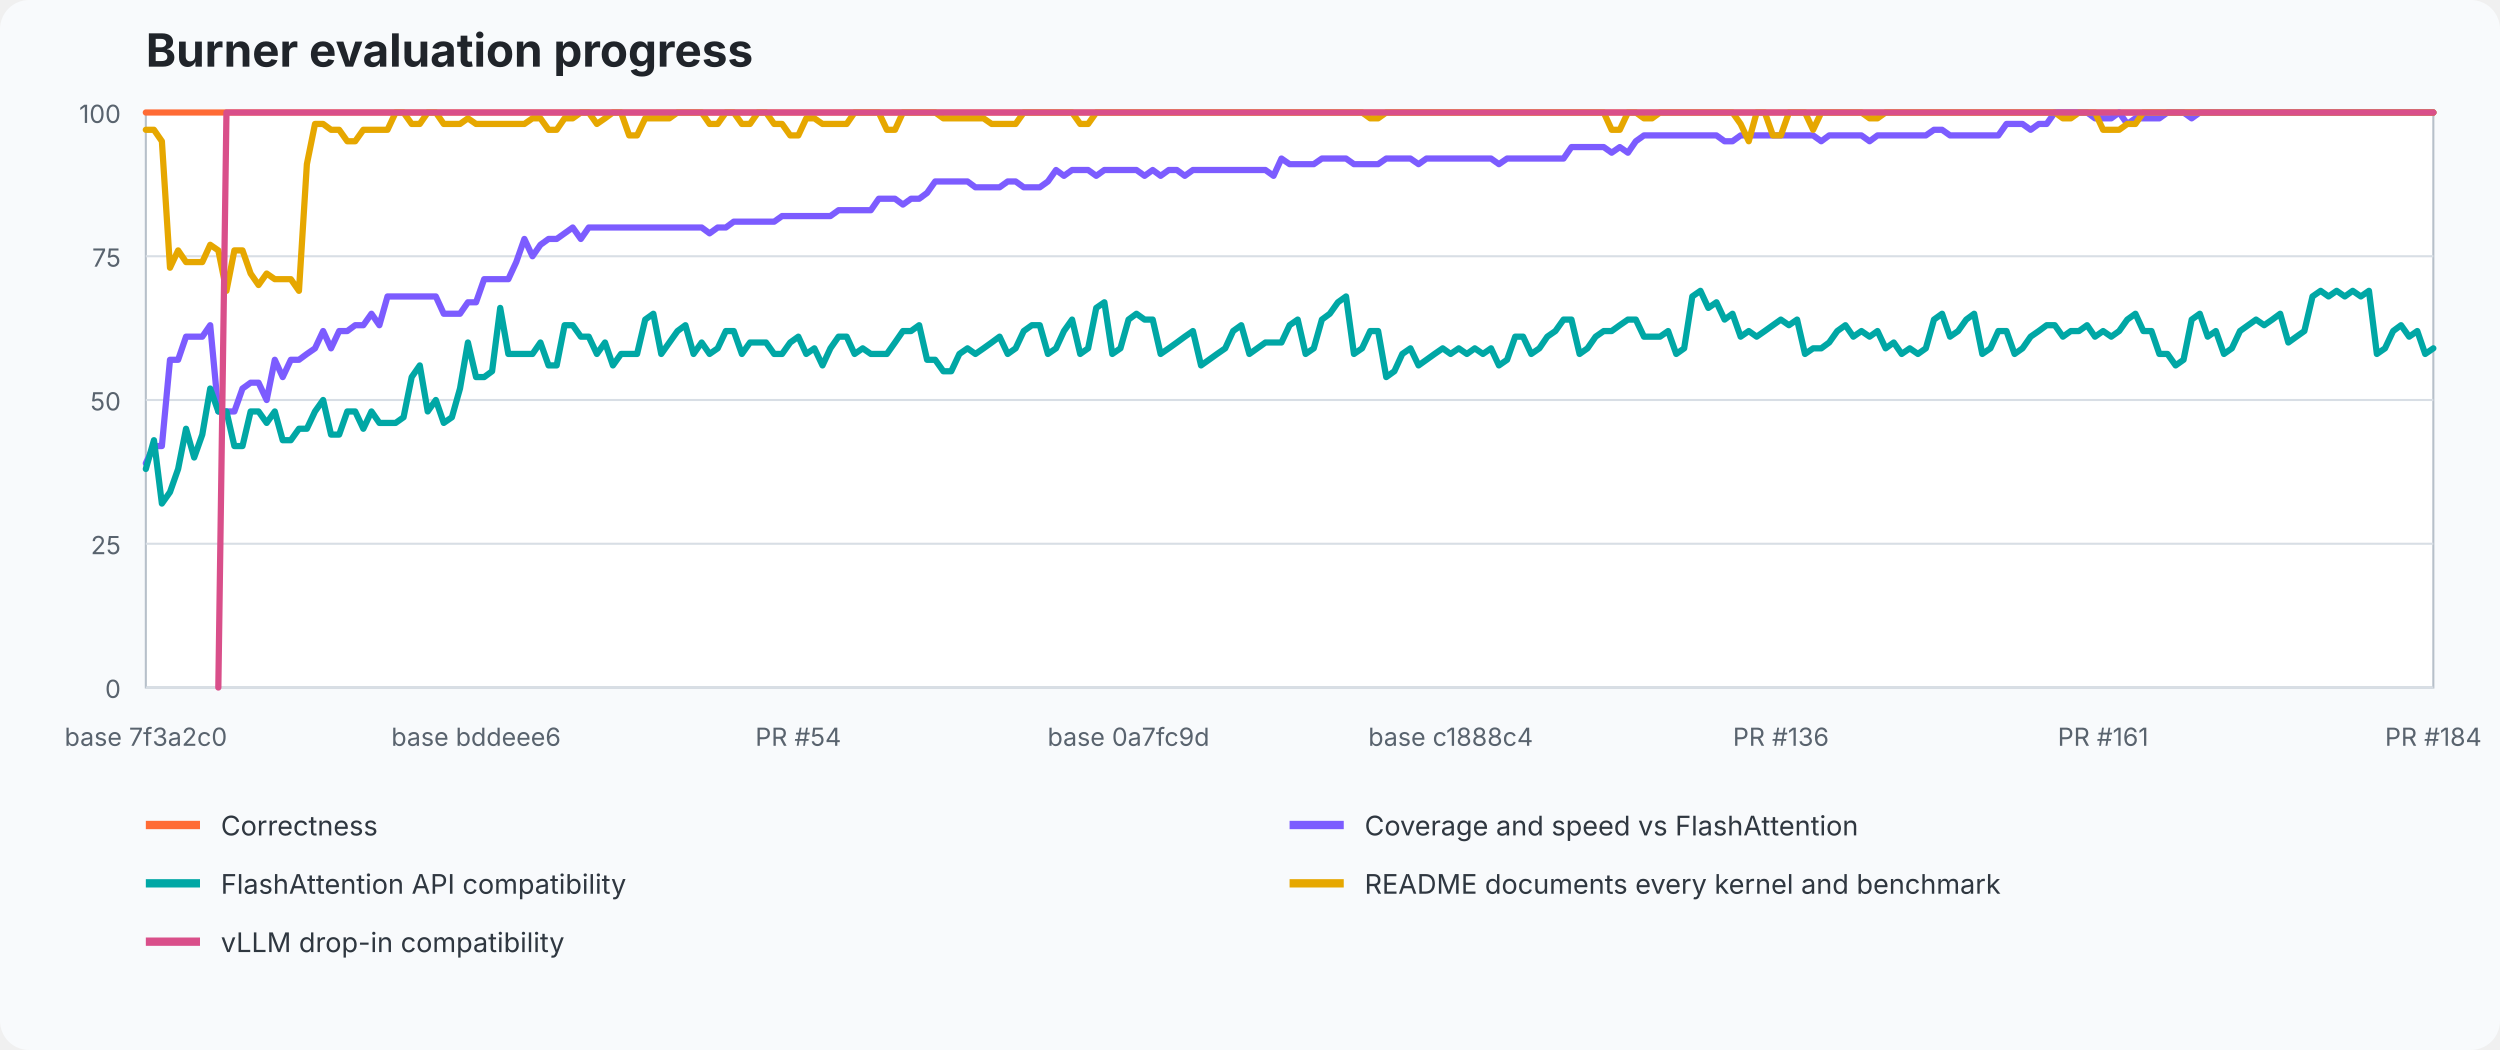
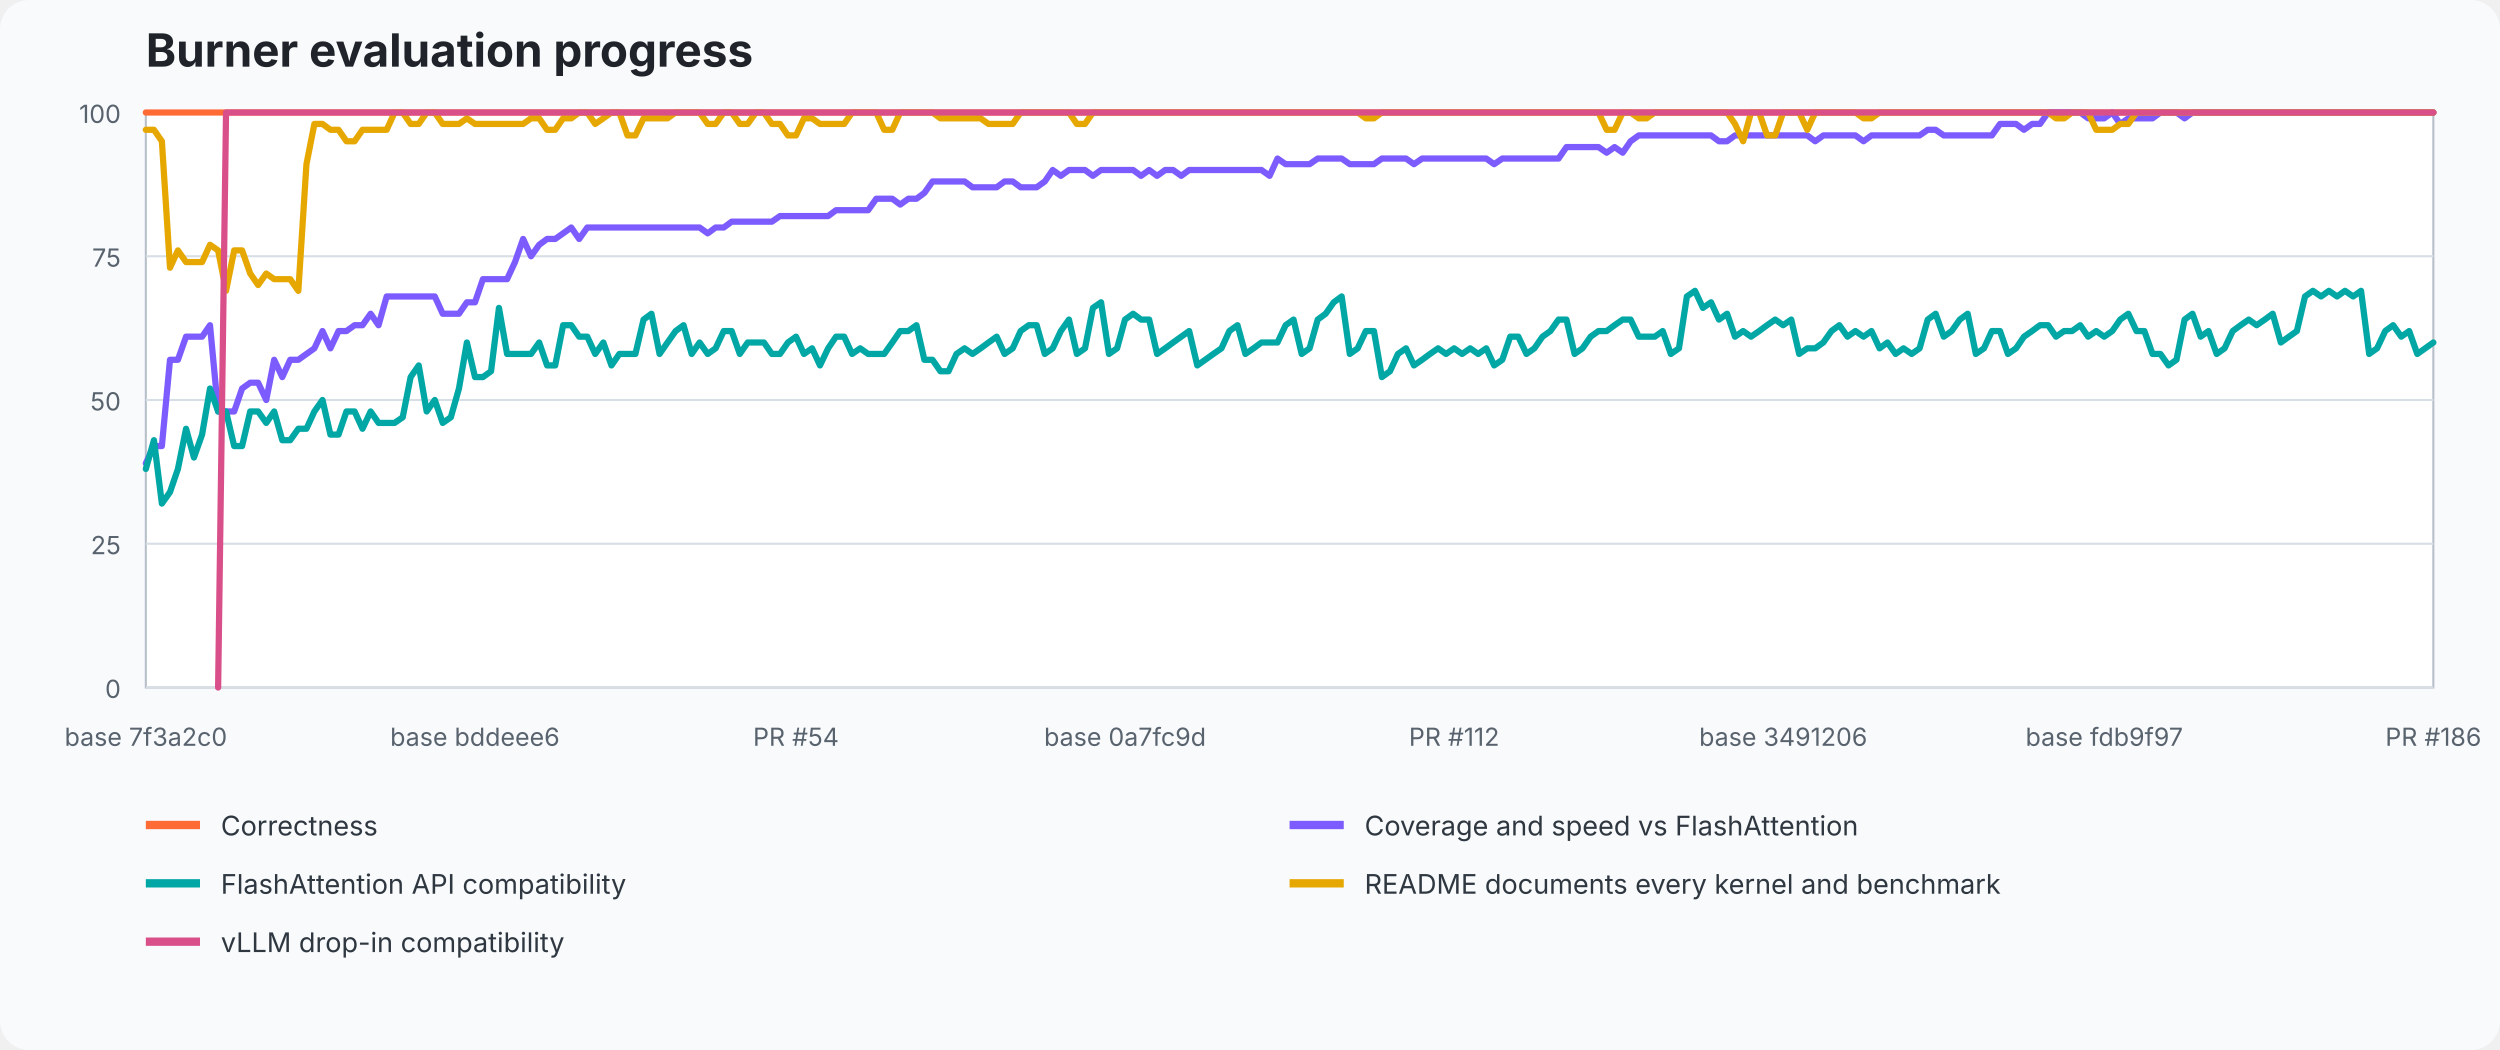
<svg xmlns="http://www.w3.org/2000/svg" width="1200" height="504" viewBox="0 0 1200 504" role="img" aria-labelledby="title desc">
  <style>text{font-family:ui-sans-serif,system-ui,-apple-system,BlinkMacSystemFont,"Segoe UI",sans-serif}.title{font-size:22px;font-weight:700;fill:#20242a}.axis{font-size:12px;fill:#59636e}.legend{font-size:13px;fill:#2f3740}.grid{stroke:#d8dee5;stroke-width:1}.plot{fill:#fff;stroke:#b7c0ca}</style>
  <rect width="100%" height="100%" fill="#f8fafc" rx="14" />
  <text x="70" y="32" class="title">Burner evaluation progress</text>
  <rect x="70" y="54" width="1098" height="276" class="plot" />
  <line x1="70" y1="330" x2="1168" y2="330" class="grid" />
  <text x="58" y="335" text-anchor="end" class="axis">0</text>
  <line x1="70" y1="261" x2="1168" y2="261" class="grid" />
  <text x="58" y="266" text-anchor="end" class="axis">25</text>
  <line x1="70" y1="192" x2="1168" y2="192" class="grid" />
  <text x="58" y="197" text-anchor="end" class="axis">50</text>
  <line x1="70" y1="123" x2="1168" y2="123" class="grid" />
  <text x="58" y="128" text-anchor="end" class="axis">75</text>
  <line x1="70" y1="54" x2="1168" y2="54" class="grid" />
  <text x="58" y="59" text-anchor="end" class="axis">100</text>
-   <polyline points="70.0,54.0 73.9,54.0 77.7,54.0 81.6,54.0 85.5,54.0 89.3,54.0 93.2,54.0 97.1,54.0 100.9,54.0 104.8,54.0 108.7,54.0 112.5,54.0 116.4,54.0 120.3,54.0 124.1,54.0 128.0,54.0 131.9,54.0 135.7,54.0 139.6,54.0 143.5,54.0 147.3,54.0 151.2,54.0 155.1,54.0 158.9,54.0 162.8,54.0 166.7,54.0 170.5,54.0 174.4,54.0 178.3,54.0 182.1,54.0 186.0,54.0 189.9,54.0 193.7,54.0 197.6,54.0 201.5,54.0 205.3,54.0 209.2,54.0 213.0,54.0 216.9,54.0 220.8,54.0 224.6,54.0 228.5,54.0 232.4,54.0 236.2,54.0 240.1,54.0 244.0,54.0 247.8,54.0 251.7,54.0 255.6,54.0 259.4,54.0 263.3,54.0 267.2,54.0 271.0,54.0 274.9,54.0 278.8,54.0 282.6,54.0 286.5,54.0 290.4,54.0 294.2,54.0 298.1,54.0 302.0,54.0 305.8,54.0 309.7,54.0 313.6,54.0 317.4,54.0 321.3,54.0 325.2,54.0 329.0,54.0 332.9,54.0 336.8,54.0 340.6,54.0 344.5,54.0 348.4,54.0 352.2,54.0 356.1,54.0 360.0,54.0 363.8,54.0 367.7,54.0 371.6,54.0 375.4,54.0 379.3,54.0 383.2,54.0 387.0,54.0 390.9,54.0 394.8,54.0 398.6,54.0 402.5,54.0 406.4,54.0 410.2,54.0 414.1,54.0 418.0,54.0 421.8,54.0 425.7,54.0 429.6,54.0 433.4,54.0 437.3,54.0 441.2,54.0 445.0,54.0 448.9,54.0 452.8,54.0 456.6,54.0 460.5,54.0 464.4,54.0 468.2,54.0 472.1,54.0 476.0,54.0 479.8,54.0 483.7,54.0 487.5,54.0 491.4,54.0 495.3,54.0 499.1,54.0 503.0,54.0 506.9,54.0 510.7,54.0 514.6,54.0 518.5,54.0 522.3,54.0 526.2,54.0 530.1,54.0 533.9,54.0 537.8,54.0 541.7,54.0 545.5,54.0 549.4,54.0 553.3,54.0 557.1,54.0 561.0,54.0 564.9,54.0 568.7,54.0 572.6,54.0 576.5,54.0 580.3,54.0 584.2,54.0 588.1,54.0 591.9,54.0 595.8,54.0 599.7,54.0 603.5,54.0 607.4,54.0 611.3,54.0 615.1,54.0 619.0,54.0 622.9,54.0 626.7,54.0 630.6,54.0 634.5,54.0 638.3,54.0 642.2,54.0 646.1,54.0 649.9,54.0 653.8,54.0 657.7,54.0 661.5,54.0 665.4,54.0 669.3,54.0 673.1,54.0 677.0,54.0 680.9,54.0 684.7,54.0 688.6,54.0 692.5,54.0 696.3,54.0 700.2,54.0 704.1,54.0 707.9,54.0 711.8,54.0 715.7,54.0 719.5,54.0 723.4,54.0 727.3,54.0 731.1,54.0 735.0,54.0 738.9,54.0 742.7,54.0 746.6,54.0 750.5,54.0 754.3,54.0 758.2,54.0 762.0,54.0 765.9,54.0 769.8,54.0 773.6,54.0 777.5,54.0 781.4,54.0 785.2,54.0 789.1,54.0 793.0,54.0 796.8,54.0 800.7,54.0 804.6,54.0 808.4,54.0 812.3,54.0 816.2,54.0 820.0,54.0 823.9,54.0 827.8,54.0 831.6,54.0 835.5,54.0 839.4,54.0 843.2,54.0 847.1,54.0 851.0,54.0 854.8,54.0 858.7,54.0 862.6,54.0 866.4,54.0 870.3,54.0 874.2,54.0 878.0,54.0 881.9,54.0 885.8,54.0 889.6,54.0 893.5,54.0 897.4,54.0 901.2,54.0 905.1,54.0 909.0,54.0 912.8,54.0 916.7,54.0 920.6,54.0 924.4,54.0 928.3,54.0 932.2,54.0 936.0,54.0 939.9,54.0 943.8,54.0 947.6,54.0 951.5,54.0 955.4,54.0 959.2,54.0 963.1,54.0 967.0,54.0 970.8,54.0 974.7,54.0 978.6,54.0 982.4,54.0 986.3,54.0 990.2,54.0 994.0,54.0 997.9,54.0 1001.8,54.0 1005.6,54.0 1009.5,54.0 1013.4,54.0 1017.2,54.0 1021.1,54.0 1025.0,54.0 1028.8,54.0 1032.7,54.0 1036.5,54.0 1040.4,54.0 1044.3,54.0 1048.1,54.0 1052.0,54.0 1055.9,54.0 1059.7,54.0 1063.6,54.0 1067.5,54.0 1071.3,54.0 1075.2,54.0 1079.1,54.0 1082.9,54.0 1086.8,54.0 1090.7,54.0 1094.5,54.0 1098.4,54.0 1102.3,54.0 1106.1,54.0 1110.0,54.0 1113.9,54.0 1117.7,54.0 1121.6,54.0 1125.5,54.0 1129.3,54.0 1133.2,54.0 1137.1,54.0 1140.9,54.0 1144.8,54.0 1148.7,54.0 1152.5,54.0 1156.4,54.0 1160.3,54.0 1164.1,54.0 1168.0,54.0" fill="none" stroke="#ff6b35" stroke-width="3" stroke-linejoin="round" stroke-linecap="round" />
-   <polyline points="70.0,222.4 73.9,214.1 77.7,214.1 81.6,172.7 85.5,172.7 89.3,161.6 93.2,161.6 97.1,161.6 100.9,156.1 104.8,197.5 108.7,197.5 112.5,197.5 116.4,186.5 120.3,183.7 124.1,183.7 128.0,192.0 131.9,172.7 135.7,181.0 139.6,172.7 143.5,172.7 147.3,169.9 151.2,167.2 155.1,158.9 158.9,167.2 162.8,158.9 166.7,158.9 170.5,156.1 174.4,156.1 178.3,150.6 182.1,156.1 186.0,142.3 189.9,142.3 193.7,142.3 197.6,142.3 201.5,142.3 205.3,142.3 209.2,142.3 213.0,150.6 216.9,150.6 220.8,150.6 224.6,145.1 228.5,145.1 232.4,134.0 236.2,134.0 240.1,134.0 244.0,134.0 247.8,125.8 251.7,114.7 255.6,123.0 259.4,117.5 263.3,114.7 267.2,114.7 271.0,112.0 274.9,109.2 278.8,114.7 282.6,109.2 286.5,109.2 290.4,109.2 294.2,109.2 298.1,109.2 302.0,109.2 305.8,109.2 309.7,109.2 313.6,109.2 317.4,109.2 321.3,109.2 325.2,109.2 329.0,109.2 332.9,109.2 336.8,109.2 340.6,112.0 344.5,109.2 348.4,109.2 352.2,106.4 356.1,106.4 360.0,106.4 363.8,106.4 367.7,106.4 371.6,106.4 375.4,103.7 379.3,103.7 383.2,103.7 387.0,103.7 390.9,103.7 394.8,103.7 398.6,103.7 402.5,100.9 406.4,100.9 410.2,100.9 414.1,100.9 418.0,100.9 421.8,95.4 425.7,95.4 429.6,95.4 433.4,98.2 437.3,95.4 441.2,95.4 445.0,92.6 448.9,87.1 452.8,87.1 456.6,87.1 460.5,87.1 464.4,87.1 468.2,89.9 472.1,89.9 476.0,89.9 479.8,89.9 483.7,87.1 487.5,87.1 491.4,89.9 495.3,89.9 499.1,89.9 503.0,87.1 506.9,81.6 510.7,84.4 514.6,81.6 518.5,81.6 522.3,81.6 526.2,84.4 530.1,81.6 533.9,81.6 537.8,81.6 541.7,81.6 545.5,81.6 549.4,84.4 553.3,81.6 557.1,84.4 561.0,81.6 564.9,81.6 568.7,84.4 572.6,81.6 576.5,81.6 580.3,81.6 584.2,81.6 588.1,81.6 591.9,81.6 595.8,81.6 599.7,81.6 603.5,81.6 607.4,81.6 611.3,84.4 615.1,76.1 619.0,78.8 622.9,78.8 626.7,78.8 630.6,78.8 634.5,76.1 638.3,76.1 642.2,76.1 646.1,76.1 649.9,78.8 653.8,78.8 657.7,78.8 661.5,78.8 665.4,76.1 669.3,76.1 673.1,76.1 677.0,76.1 680.9,78.8 684.7,76.1 688.6,76.1 692.5,76.1 696.3,76.1 700.2,76.1 704.1,76.1 707.9,76.1 711.8,76.1 715.7,76.1 719.5,78.8 723.4,76.1 727.3,76.1 731.1,76.1 735.0,76.1 738.9,76.1 742.7,76.1 746.6,76.1 750.5,76.1 754.3,70.6 758.2,70.6 762.0,70.6 765.9,70.6 769.8,70.6 773.6,73.3 777.5,70.6 781.4,73.3 785.2,67.8 789.1,65.0 793.0,65.0 796.8,65.0 800.7,65.0 804.6,65.0 808.4,65.0 812.3,65.0 816.2,65.0 820.0,65.0 823.9,65.0 827.8,67.8 831.6,67.8 835.5,65.0 839.4,65.0 843.2,65.0 847.1,65.0 851.0,65.0 854.8,65.0 858.7,65.0 862.6,65.0 866.4,65.0 870.3,65.0 874.2,67.8 878.0,65.0 881.9,65.0 885.8,65.0 889.6,65.0 893.5,65.0 897.4,67.8 901.2,65.0 905.1,65.0 909.0,65.0 912.8,65.0 916.7,65.0 920.6,65.0 924.4,65.0 928.3,62.3 932.2,62.3 936.0,65.0 939.9,65.0 943.8,65.0 947.6,65.0 951.5,65.0 955.4,65.0 959.2,65.0 963.1,59.5 967.0,59.5 970.8,59.5 974.7,62.3 978.6,59.5 982.4,59.5 986.3,54.0 990.2,54.0 994.0,54.0 997.9,54.0 1001.8,54.0 1005.6,56.8 1009.5,56.8 1013.4,56.8 1017.2,54.0 1021.1,59.5 1025.0,56.8 1028.8,56.8 1032.7,56.8 1036.5,56.8 1040.4,54.0 1044.3,54.0 1048.1,54.0 1052.0,56.8 1055.9,54.0 1059.7,54.0 1063.6,54.0 1067.5,54.0 1071.3,54.0 1075.2,54.0 1079.1,54.0 1082.9,54.0 1086.8,54.0 1090.7,54.0 1094.5,54.0 1098.4,54.0 1102.3,54.0 1106.1,54.0 1110.0,54.0 1113.9,54.0 1117.7,54.0 1121.6,54.0 1125.5,54.0 1129.3,54.0 1133.2,54.0 1137.1,54.0 1140.9,54.0 1144.8,54.0 1148.7,54.0 1152.5,54.0 1156.4,54.0 1160.3,54.0 1164.1,54.0 1168.0,54.0" fill="none" stroke="#7c5cff" stroke-width="3" stroke-linejoin="round" stroke-linecap="round" />
-   <polyline points="70.0,225.1 73.9,211.3 77.7,241.7 81.6,236.2 85.5,225.1 89.3,205.8 93.2,219.6 97.1,208.6 100.9,186.5 104.8,197.5 108.7,197.5 112.5,214.1 116.4,214.1 120.3,197.5 124.1,197.5 128.0,203.0 131.9,197.5 135.7,211.3 139.6,211.3 143.5,205.8 147.3,205.8 151.2,197.5 155.1,192.0 158.9,208.6 162.8,208.6 166.7,197.5 170.5,197.5 174.4,205.8 178.3,197.5 182.1,203.0 186.0,203.0 189.9,203.0 193.7,200.3 197.6,181.0 201.5,175.4 205.3,197.5 209.2,192.0 213.0,203.0 216.9,200.3 220.8,186.5 224.6,164.4 228.5,181.0 232.4,181.0 236.2,178.2 240.1,147.8 244.0,169.9 247.8,169.9 251.7,169.9 255.6,169.9 259.4,164.4 263.3,175.4 267.2,175.4 271.0,156.1 274.9,156.1 278.8,161.6 282.6,161.6 286.5,169.9 290.4,164.4 294.2,175.4 298.1,169.9 302.0,169.9 305.8,169.9 309.7,153.4 313.6,150.6 317.4,169.9 321.3,164.4 325.2,158.9 329.0,156.1 332.9,169.9 336.8,164.4 340.6,169.9 344.5,167.2 348.4,158.9 352.2,158.9 356.1,169.9 360.0,164.4 363.8,164.4 367.7,164.4 371.6,169.9 375.4,169.9 379.3,164.4 383.2,161.6 387.0,169.9 390.9,167.2 394.8,175.4 398.6,167.2 402.5,161.6 406.4,161.6 410.2,169.9 414.1,167.2 418.0,169.9 421.8,169.9 425.7,169.9 429.6,164.4 433.4,158.9 437.3,158.9 441.2,156.1 445.0,172.7 448.9,172.7 452.8,178.2 456.6,178.2 460.5,169.9 464.4,167.2 468.2,169.9 472.1,167.2 476.0,164.4 479.8,161.6 483.7,169.9 487.5,167.2 491.4,158.9 495.3,156.1 499.1,156.1 503.0,169.9 506.9,167.2 510.7,158.9 514.6,153.4 518.5,169.9 522.3,167.2 526.2,147.8 530.1,145.1 533.9,169.9 537.8,167.2 541.7,153.4 545.5,150.6 549.4,153.4 553.3,153.4 557.1,169.9 561.0,167.2 564.9,164.4 568.7,161.6 572.6,158.9 576.5,175.4 580.3,172.7 584.2,169.9 588.1,167.2 591.9,158.9 595.8,156.1 599.7,169.9 603.5,167.2 607.4,164.4 611.3,164.4 615.1,164.4 619.0,156.1 622.9,153.4 626.7,169.9 630.6,167.2 634.5,153.4 638.3,150.6 642.2,145.1 646.1,142.3 649.9,169.9 653.8,167.2 657.7,158.9 661.5,158.9 665.4,181.0 669.3,178.2 673.1,169.9 677.0,167.2 680.9,175.4 684.7,172.7 688.6,169.9 692.5,167.2 696.3,169.9 700.2,167.2 704.1,169.9 707.9,167.2 711.8,169.9 715.7,167.2 719.5,175.4 723.4,172.7 727.3,161.6 731.1,161.6 735.0,169.9 738.9,167.2 742.7,161.6 746.6,158.9 750.5,153.4 754.3,153.4 758.2,169.9 762.0,167.2 765.9,161.6 769.8,158.9 773.6,158.9 777.5,156.1 781.4,153.4 785.2,153.4 789.1,161.6 793.0,161.6 796.8,161.6 800.7,158.9 804.6,169.9 808.4,167.2 812.3,142.3 816.2,139.6 820.0,147.8 823.9,145.1 827.8,153.4 831.6,150.6 835.5,161.6 839.4,158.9 843.2,161.6 847.1,158.9 851.0,156.1 854.8,153.4 858.7,156.1 862.6,153.4 866.4,169.9 870.3,167.2 874.2,167.2 878.0,164.4 881.9,158.9 885.8,156.1 889.6,161.6 893.5,158.9 897.4,161.6 901.2,158.9 905.1,167.2 909.0,164.4 912.8,169.9 916.7,167.2 920.6,169.9 924.4,167.2 928.3,153.4 932.2,150.6 936.0,161.6 939.9,158.9 943.8,153.4 947.6,150.6 951.5,169.9 955.4,167.2 959.2,158.9 963.1,158.9 967.0,169.9 970.8,167.2 974.7,161.6 978.6,158.9 982.4,156.1 986.3,156.1 990.2,161.6 994.0,158.9 997.9,158.9 1001.8,156.1 1005.6,161.6 1009.5,158.9 1013.4,161.6 1017.2,158.9 1021.1,153.4 1025.0,150.6 1028.8,158.9 1032.7,158.9 1036.5,169.9 1040.4,169.9 1044.3,175.4 1048.1,172.7 1052.0,153.4 1055.9,150.6 1059.7,161.6 1063.6,158.9 1067.5,169.9 1071.3,167.2 1075.2,158.9 1079.1,156.1 1082.9,153.4 1086.8,156.1 1090.7,153.4 1094.5,150.6 1098.4,164.4 1102.3,161.6 1106.1,158.9 1110.0,142.3 1113.9,139.6 1117.7,142.3 1121.6,139.6 1125.5,142.3 1129.3,139.6 1133.2,142.3 1137.1,139.6 1140.9,169.9 1144.8,167.2 1148.7,158.9 1152.5,156.1 1156.4,161.6 1160.3,158.9 1164.1,169.9 1168.0,167.2" fill="none" stroke="#00a7a5" stroke-width="3" stroke-linejoin="round" stroke-linecap="round" />
-   <polyline points="70.0,62.3 73.9,62.3 77.7,67.8 81.6,128.5 85.5,120.2 89.3,125.8 93.2,125.8 97.1,125.8 100.9,117.5 104.8,120.2 108.7,139.6 112.5,120.2 116.4,120.2 120.3,131.3 124.1,136.8 128.0,131.3 131.9,134.0 135.7,134.0 139.6,134.0 143.5,139.6 147.3,78.8 151.2,59.5 155.1,59.5 158.9,62.3 162.8,62.3 166.7,67.8 170.5,67.8 174.4,62.3 178.3,62.3 182.1,62.3 186.0,62.3 189.9,54.0 193.7,54.0 197.6,59.5 201.5,59.5 205.3,54.0 209.2,54.0 213.0,59.5 216.9,59.5 220.8,59.5 224.6,56.8 228.5,59.5 232.4,59.5 236.2,59.5 240.1,59.5 244.0,59.5 247.8,59.5 251.7,59.5 255.6,56.8 259.4,56.8 263.3,62.3 267.2,62.3 271.0,56.8 274.9,56.8 278.8,54.0 282.6,54.0 286.5,59.5 290.4,56.8 294.2,54.0 298.1,54.0 302.0,65.0 305.8,65.0 309.7,56.8 313.6,56.8 317.4,56.8 321.3,56.8 325.2,54.0 329.0,54.0 332.9,54.0 336.8,54.0 340.6,59.5 344.5,59.5 348.4,54.0 352.2,54.0 356.1,59.5 360.0,59.5 363.8,54.0 367.7,54.0 371.6,59.5 375.4,59.5 379.3,65.0 383.2,65.0 387.0,56.8 390.9,56.8 394.8,59.5 398.6,59.5 402.5,59.5 406.4,59.5 410.2,54.0 414.1,54.0 418.0,54.0 421.8,54.0 425.7,62.3 429.6,62.3 433.4,54.0 437.3,54.0 441.2,54.0 445.0,54.0 448.9,54.0 452.8,56.8 456.6,56.8 460.5,56.8 464.4,56.8 468.2,56.8 472.1,56.8 476.0,59.5 479.8,59.5 483.7,59.5 487.5,59.5 491.4,54.0 495.3,54.0 499.1,54.0 503.0,54.0 506.9,54.0 510.7,54.0 514.6,54.0 518.5,59.5 522.3,59.5 526.2,54.0 530.1,54.0 533.9,54.0 537.8,54.0 541.7,54.0 545.5,54.0 549.4,54.0 553.3,54.0 557.1,54.0 561.0,54.0 564.9,54.0 568.7,54.0 572.6,54.0 576.5,54.0 580.3,54.0 584.2,54.0 588.1,54.0 591.9,54.0 595.8,54.0 599.7,54.0 603.5,54.0 607.4,54.0 611.3,54.0 615.1,54.0 619.0,54.0 622.9,54.0 626.7,54.0 630.6,54.0 634.5,54.0 638.3,54.0 642.2,54.0 646.1,54.0 649.9,54.0 653.8,54.0 657.7,56.8 661.5,56.8 665.4,54.0 669.3,54.0 673.1,54.0 677.0,54.0 680.9,54.0 684.7,54.0 688.6,54.0 692.5,54.0 696.3,54.0 700.2,54.0 704.1,54.0 707.9,54.0 711.8,54.0 715.7,54.0 719.5,54.0 723.4,54.0 727.3,54.0 731.1,54.0 735.0,54.0 738.9,54.0 742.7,54.0 746.6,54.0 750.5,54.0 754.3,54.0 758.2,54.0 762.0,54.0 765.9,54.0 769.8,54.0 773.6,62.3 777.5,62.3 781.4,54.0 785.2,54.0 789.1,56.8 793.0,56.8 796.8,54.0 800.7,54.0 804.6,54.0 808.4,54.0 812.3,54.0 816.2,54.0 820.0,54.0 823.9,54.0 827.8,54.0 831.6,54.0 835.5,59.5 839.4,67.8 843.2,54.0 847.1,54.0 851.0,65.0 854.8,65.0 858.7,54.0 862.6,54.0 866.4,54.0 870.3,62.3 874.2,54.0 878.0,54.0 881.9,54.0 885.8,54.0 889.6,54.0 893.5,54.0 897.4,56.8 901.2,56.8 905.1,54.0 909.0,54.0 912.8,54.0 916.7,54.0 920.6,54.0 924.4,54.0 928.3,54.0 932.2,54.0 936.0,54.0 939.9,54.0 943.8,54.0 947.6,54.0 951.5,54.0 955.4,54.0 959.2,54.0 963.1,54.0 967.0,54.0 970.8,54.0 974.7,54.0 978.6,54.0 982.4,54.0 986.3,54.0 990.2,56.8 994.0,56.8 997.9,54.0 1001.8,54.0 1005.6,54.0 1009.5,62.3 1013.4,62.3 1017.2,62.3 1021.1,59.5 1025.0,59.5 1028.8,54.0 1032.7,54.0 1036.5,54.0 1040.4,54.0 1044.3,54.0 1048.1,54.0 1052.0,54.0 1055.9,54.0 1059.7,54.0 1063.6,54.0 1067.5,54.0 1071.3,54.0 1075.2,54.0 1079.1,54.0 1082.9,54.0 1086.8,54.0 1090.7,54.0 1094.5,54.0 1098.4,54.0 1102.3,54.0 1106.1,54.0 1110.0,54.0 1113.9,54.0 1117.7,54.0 1121.6,54.0 1125.5,54.0 1129.3,54.0 1133.2,54.0 1137.1,54.0 1140.9,54.0 1144.8,54.0 1148.7,54.0 1152.5,54.0 1156.4,54.0 1160.3,54.0 1164.1,54.0 1168.0,54.0" fill="none" stroke="#e6a700" stroke-width="3" stroke-linejoin="round" stroke-linecap="round" />
-   <polyline points="104.8,330.0 108.7,54.0 112.5,54.0 116.4,54.0 120.3,54.0 124.1,54.0 128.0,54.0 131.9,54.0 135.7,54.0 139.6,54.0 143.5,54.0 147.3,54.0 151.2,54.0 155.1,54.0 158.9,54.0 162.8,54.0 166.7,54.0 170.5,54.0 174.4,54.0 178.3,54.0 182.1,54.0 186.0,54.0 189.9,54.0 193.7,54.0 197.6,54.0 201.5,54.0 205.3,54.0 209.2,54.0 213.0,54.0 216.9,54.0 220.8,54.0 224.6,54.0 228.5,54.0 232.4,54.0 236.2,54.0 240.1,54.0 244.0,54.0 247.8,54.0 251.7,54.0 255.6,54.0 259.4,54.0 263.3,54.0 267.2,54.0 271.0,54.0 274.9,54.0 278.8,54.0 282.6,54.0 286.5,54.0 290.4,54.0 294.2,54.0 298.1,54.0 302.0,54.0 305.8,54.0 309.7,54.0 313.6,54.0 317.4,54.0 321.3,54.0 325.2,54.0 329.0,54.0 332.9,54.0 336.8,54.0 340.6,54.0 344.5,54.0 348.4,54.0 352.2,54.0 356.1,54.0 360.0,54.0 363.8,54.0 367.7,54.0 371.6,54.0 375.4,54.0 379.3,54.0 383.2,54.0 387.0,54.0 390.9,54.0 394.8,54.0 398.6,54.0 402.5,54.0 406.4,54.0 410.2,54.0 414.1,54.0 418.0,54.0 421.8,54.0 425.7,54.0 429.6,54.0 433.4,54.0 437.3,54.0 441.2,54.0 445.0,54.0 448.9,54.0 452.8,54.0 456.6,54.0 460.5,54.0 464.4,54.0 468.2,54.0 472.1,54.0 476.0,54.0 479.8,54.0 483.7,54.0 487.5,54.0 491.4,54.0 495.3,54.0 499.1,54.0 503.0,54.0 506.9,54.0 510.7,54.0 514.6,54.0 518.5,54.0 522.3,54.0 526.2,54.0 530.1,54.0 533.9,54.0 537.8,54.0 541.7,54.0 545.5,54.0 549.4,54.0 553.3,54.0 557.1,54.0 561.0,54.0 564.9,54.0 568.7,54.0 572.6,54.0 576.5,54.0 580.3,54.0 584.2,54.0 588.1,54.0 591.9,54.0 595.8,54.0 599.7,54.0 603.5,54.0 607.4,54.0 611.3,54.0 615.1,54.0 619.0,54.0 622.9,54.0 626.7,54.0 630.6,54.0 634.5,54.0 638.3,54.0 642.2,54.0 646.1,54.0 649.9,54.0 653.8,54.0 657.7,54.0 661.5,54.0 665.4,54.0 669.3,54.0 673.1,54.0 677.0,54.0 680.9,54.0 684.7,54.0 688.6,54.0 692.5,54.0 696.3,54.0 700.2,54.0 704.1,54.0 707.9,54.0 711.8,54.0 715.7,54.0 719.5,54.0 723.4,54.0 727.3,54.0 731.1,54.0 735.0,54.0 738.9,54.0 742.7,54.0 746.6,54.0 750.5,54.0 754.3,54.0 758.2,54.0 762.0,54.0 765.9,54.0 769.8,54.0 773.6,54.0 777.5,54.0 781.4,54.0 785.2,54.0 789.1,54.0 793.0,54.0 796.8,54.0 800.7,54.0 804.6,54.0 808.4,54.0 812.3,54.0 816.2,54.0 820.0,54.0 823.9,54.0 827.8,54.0 831.6,54.0 835.5,54.0 839.4,54.0 843.2,54.0 847.1,54.0 851.0,54.0 854.8,54.0 858.7,54.0 862.6,54.0 866.4,54.0 870.3,54.0 874.2,54.0 878.0,54.0 881.9,54.0 885.8,54.0 889.6,54.0 893.5,54.0 897.4,54.0 901.2,54.0 905.1,54.0 909.0,54.0 912.8,54.0 916.7,54.0 920.6,54.0 924.4,54.0 928.3,54.0 932.2,54.0 936.0,54.0 939.9,54.0 943.8,54.0 947.6,54.0 951.5,54.0 955.4,54.0 959.2,54.0 963.1,54.0 967.0,54.0 970.8,54.0 974.7,54.0 978.6,54.0 982.4,54.0 986.3,54.0 990.2,54.0 994.0,54.0 997.9,54.0 1001.8,54.0 1005.6,54.0 1009.5,54.0 1013.4,54.0 1017.2,54.0 1021.1,54.0 1025.0,54.0 1028.8,54.0 1032.7,54.0 1036.5,54.0 1040.4,54.0 1044.3,54.0 1048.1,54.0 1052.0,54.0 1055.9,54.0 1059.7,54.0 1063.6,54.0 1067.5,54.0 1071.3,54.0 1075.2,54.0 1079.1,54.0 1082.9,54.0 1086.8,54.0 1090.7,54.0 1094.5,54.0 1098.4,54.0 1102.3,54.0 1106.1,54.0 1110.0,54.0 1113.9,54.0 1117.7,54.0 1121.6,54.0 1125.5,54.0 1129.3,54.0 1133.2,54.0 1137.1,54.0 1140.9,54.0 1144.8,54.0 1148.7,54.0 1152.5,54.0 1156.4,54.0 1160.3,54.0 1164.1,54.0 1168.0,54.0" fill="none" stroke="#d94f8a" stroke-width="3" stroke-linejoin="round" stroke-linecap="round" />
+   <polyline points="70.0,54.0 73.9,54.0 77.7,54.0 81.6,54.0 85.4,54.0 89.3,54.0 93.1,54.0 97.0,54.0 100.8,54.0 104.7,54.0 108.5,54.0 112.4,54.0 116.2,54.0 120.1,54.0 123.9,54.0 127.8,54.0 131.6,54.0 135.5,54.0 139.3,54.0 143.2,54.0 147.1,54.0 150.9,54.0 154.8,54.0 158.6,54.0 162.5,54.0 166.3,54.0 170.2,54.0 174.0,54.0 177.9,54.0 181.7,54.0 185.6,54.0 189.4,54.0 193.3,54.0 197.1,54.0 201.0,54.0 204.8,54.0 208.7,54.0 212.5,54.0 216.4,54.0 220.3,54.0 224.1,54.0 228.0,54.0 231.8,54.0 235.7,54.0 239.5,54.0 243.4,54.0 247.2,54.0 251.1,54.0 254.9,54.0 258.8,54.0 262.6,54.0 266.5,54.0 270.3,54.0 274.2,54.0 278.0,54.0 281.9,54.0 285.7,54.0 289.6,54.0 293.5,54.0 297.3,54.0 301.2,54.0 305.0,54.0 308.9,54.0 312.7,54.0 316.6,54.0 320.4,54.0 324.3,54.0 328.1,54.0 332.0,54.0 335.8,54.0 339.7,54.0 343.5,54.0 347.4,54.0 351.2,54.0 355.1,54.0 358.9,54.0 362.8,54.0 366.7,54.0 370.5,54.0 374.4,54.0 378.2,54.0 382.1,54.0 385.9,54.0 389.8,54.0 393.6,54.0 397.5,54.0 401.3,54.0 405.2,54.0 409.0,54.0 412.9,54.0 416.7,54.0 420.6,54.0 424.4,54.0 428.3,54.0 432.1,54.0 436.0,54.0 439.9,54.0 443.7,54.0 447.6,54.0 451.4,54.0 455.3,54.0 459.1,54.0 463.0,54.0 466.8,54.0 470.7,54.0 474.5,54.0 478.4,54.0 482.2,54.0 486.1,54.0 489.9,54.0 493.8,54.0 497.6,54.0 501.5,54.0 505.3,54.0 509.2,54.0 513.1,54.0 516.9,54.0 520.8,54.0 524.6,54.0 528.5,54.0 532.3,54.0 536.2,54.0 540.0,54.0 543.9,54.0 547.7,54.0 551.6,54.0 555.4,54.0 559.3,54.0 563.1,54.0 567.0,54.0 570.8,54.0 574.7,54.0 578.5,54.0 582.4,54.0 586.3,54.0 590.1,54.0 594.0,54.0 597.8,54.0 601.7,54.0 605.5,54.0 609.4,54.0 613.2,54.0 617.1,54.0 620.9,54.0 624.8,54.0 628.6,54.0 632.5,54.0 636.3,54.0 640.2,54.0 644.0,54.0 647.9,54.0 651.7,54.0 655.6,54.0 659.5,54.0 663.3,54.0 667.2,54.0 671.0,54.0 674.9,54.0 678.7,54.0 682.6,54.0 686.4,54.0 690.3,54.0 694.1,54.0 698.0,54.0 701.8,54.0 705.7,54.0 709.5,54.0 713.4,54.0 717.2,54.0 721.1,54.0 724.9,54.0 728.8,54.0 732.7,54.0 736.5,54.0 740.4,54.0 744.2,54.0 748.1,54.0 751.9,54.0 755.8,54.0 759.6,54.0 763.5,54.0 767.3,54.0 771.2,54.0 775.0,54.0 778.9,54.0 782.7,54.0 786.6,54.0 790.4,54.0 794.3,54.0 798.1,54.0 802.0,54.0 805.9,54.0 809.7,54.0 813.6,54.0 817.4,54.0 821.3,54.0 825.1,54.0 829.0,54.0 832.8,54.0 836.7,54.0 840.5,54.0 844.4,54.0 848.2,54.0 852.1,54.0 855.9,54.0 859.8,54.0 863.6,54.0 867.5,54.0 871.3,54.0 875.2,54.0 879.1,54.0 882.9,54.0 886.8,54.0 890.6,54.0 894.5,54.0 898.3,54.0 902.2,54.0 906.0,54.0 909.9,54.0 913.7,54.0 917.6,54.0 921.4,54.0 925.3,54.0 929.1,54.0 933.0,54.0 936.8,54.0 940.7,54.0 944.5,54.0 948.4,54.0 952.3,54.0 956.1,54.0 960.0,54.0 963.8,54.0 967.7,54.0 971.5,54.0 975.4,54.0 979.2,54.0 983.1,54.0 986.9,54.0 990.8,54.0 994.6,54.0 998.5,54.0 1002.3,54.0 1006.2,54.0 1010.0,54.0 1013.9,54.0 1017.7,54.0 1021.6,54.0 1025.5,54.0 1029.3,54.0 1033.2,54.0 1037.0,54.0 1040.9,54.0 1044.7,54.0 1048.6,54.0 1052.4,54.0 1056.3,54.0 1060.1,54.0 1064.0,54.0 1067.8,54.0 1071.7,54.0 1075.5,54.0 1079.4,54.0 1083.2,54.0 1087.1,54.0 1090.9,54.0 1094.8,54.0 1098.7,54.0 1102.5,54.0 1106.4,54.0 1110.2,54.0 1114.1,54.0 1117.9,54.0 1121.8,54.0 1125.6,54.0 1129.5,54.0 1133.3,54.0 1137.2,54.0 1141.0,54.0 1144.9,54.0 1148.7,54.0 1152.6,54.0 1156.4,54.0 1160.3,54.0 1164.1,54.0 1168.0,54.0" fill="none" stroke="#ff6b35" stroke-width="3" stroke-linejoin="round" stroke-linecap="round" />
+   <polyline points="70.0,222.4 73.9,214.1 77.7,214.1 81.6,172.7 85.4,172.7 89.3,161.6 93.1,161.6 97.0,161.6 100.8,156.1 104.7,197.5 108.5,197.5 112.4,197.5 116.2,186.5 120.1,183.7 123.9,183.7 127.8,192.0 131.6,172.7 135.5,181.0 139.3,172.7 143.2,172.7 147.1,169.9 150.9,167.2 154.8,158.9 158.6,167.2 162.5,158.9 166.3,158.9 170.2,156.1 174.0,156.1 177.9,150.6 181.7,156.1 185.6,142.3 189.4,142.3 193.3,142.3 197.1,142.3 201.0,142.3 204.8,142.3 208.7,142.3 212.5,150.6 216.4,150.6 220.3,150.6 224.1,145.1 228.0,145.1 231.8,134.0 235.7,134.0 239.5,134.0 243.4,134.0 247.2,125.8 251.1,114.7 254.9,123.0 258.8,117.5 262.6,114.7 266.5,114.7 270.3,112.0 274.2,109.2 278.0,114.7 281.9,109.2 285.7,109.2 289.6,109.2 293.5,109.2 297.3,109.2 301.2,109.2 305.0,109.2 308.9,109.2 312.7,109.2 316.6,109.2 320.4,109.2 324.3,109.2 328.1,109.2 332.0,109.2 335.8,109.2 339.7,112.0 343.5,109.2 347.4,109.2 351.2,106.4 355.1,106.4 358.9,106.4 362.8,106.4 366.7,106.4 370.5,106.4 374.4,103.7 378.2,103.7 382.1,103.7 385.9,103.7 389.8,103.7 393.6,103.7 397.5,103.7 401.3,100.9 405.2,100.9 409.0,100.9 412.9,100.9 416.7,100.9 420.6,95.4 424.4,95.4 428.3,95.4 432.1,98.2 436.0,95.4 439.9,95.4 443.7,92.6 447.6,87.1 451.4,87.1 455.3,87.1 459.1,87.1 463.0,87.1 466.8,89.9 470.7,89.9 474.5,89.9 478.4,89.9 482.2,87.1 486.1,87.1 489.9,89.9 493.8,89.9 497.6,89.9 501.5,87.1 505.3,81.6 509.2,84.4 513.1,81.6 516.9,81.6 520.8,81.6 524.6,84.4 528.5,81.6 532.3,81.6 536.2,81.6 540.0,81.6 543.9,81.6 547.7,84.4 551.6,81.6 555.4,84.4 559.3,81.6 563.1,81.6 567.0,84.4 570.8,81.6 574.7,81.6 578.5,81.6 582.4,81.6 586.3,81.6 590.1,81.6 594.0,81.6 597.8,81.6 601.7,81.6 605.5,81.6 609.4,84.4 613.2,76.1 617.1,78.8 620.9,78.8 624.8,78.8 628.6,78.8 632.5,76.1 636.3,76.1 640.2,76.1 644.0,76.1 647.9,78.8 651.7,78.8 655.6,78.8 659.5,78.8 663.3,76.1 667.2,76.1 671.0,76.1 674.9,76.1 678.7,78.8 682.6,76.1 686.4,76.1 690.3,76.1 694.1,76.1 698.0,76.1 701.8,76.1 705.7,76.1 709.5,76.1 713.4,76.1 717.2,78.8 721.1,76.1 724.9,76.1 728.8,76.1 732.7,76.1 736.5,76.1 740.4,76.1 744.2,76.1 748.1,76.1 751.9,70.6 755.8,70.6 759.6,70.6 763.5,70.6 767.3,70.6 771.2,73.3 775.0,70.6 778.9,73.3 782.7,67.8 786.6,65.0 790.4,65.0 794.3,65.0 798.1,65.0 802.0,65.0 805.9,65.0 809.7,65.0 813.6,65.0 817.4,65.0 821.3,65.0 825.1,67.8 829.0,67.8 832.8,65.0 836.7,65.0 840.5,65.0 844.4,65.0 848.2,65.0 852.1,65.0 855.9,65.0 859.8,65.0 863.6,65.0 867.5,65.0 871.3,67.8 875.2,65.0 879.1,65.0 882.9,65.0 886.8,65.0 890.6,65.0 894.5,67.8 898.3,65.0 902.2,65.0 906.0,65.0 909.9,65.0 913.7,65.0 917.6,65.0 921.4,65.0 925.3,62.3 929.1,62.3 933.0,65.0 936.8,65.0 940.7,65.0 944.5,65.0 948.4,65.0 952.3,65.0 956.1,65.0 960.0,59.5 963.8,59.5 967.7,59.5 971.5,62.3 975.4,59.5 979.2,59.5 983.1,54.0 986.9,54.0 990.8,54.0 994.6,54.0 998.5,54.0 1002.3,56.8 1006.2,56.8 1010.0,56.8 1013.9,54.0 1017.7,59.5 1021.6,56.8 1025.5,56.8 1029.3,56.8 1033.2,56.8 1037.0,54.0 1040.9,54.0 1044.7,54.0 1048.6,56.8 1052.4,54.0 1056.3,54.0 1060.1,54.0 1064.0,54.0 1067.8,54.0 1071.7,54.0 1075.5,54.0 1079.4,54.0 1083.2,54.0 1087.1,54.0 1090.9,54.0 1094.8,54.0 1098.7,54.0 1102.5,54.0 1106.4,54.0 1110.2,54.0 1114.1,54.0 1117.9,54.0 1121.8,54.0 1125.6,54.0 1129.5,54.0 1133.3,54.0 1137.2,54.0 1141.0,54.0 1144.9,54.0 1148.7,54.0 1152.6,54.0 1156.4,54.0 1160.3,54.0 1164.1,54.0 1168.0,54.0" fill="none" stroke="#7c5cff" stroke-width="3" stroke-linejoin="round" stroke-linecap="round" />
+   <polyline points="70.0,225.1 73.9,211.3 77.7,241.7 81.6,236.2 85.4,225.1 89.3,205.8 93.1,219.6 97.0,208.6 100.8,186.5 104.7,197.5 108.5,197.5 112.4,214.1 116.2,214.1 120.1,197.5 123.9,197.5 127.8,203.0 131.6,197.5 135.5,211.3 139.3,211.3 143.2,205.8 147.1,205.8 150.9,197.5 154.8,192.0 158.6,208.6 162.5,208.6 166.3,197.5 170.2,197.5 174.0,205.8 177.9,197.5 181.7,203.0 185.6,203.0 189.4,203.0 193.3,200.3 197.1,181.0 201.0,175.4 204.8,197.5 208.7,192.0 212.5,203.0 216.4,200.3 220.3,186.5 224.1,164.4 228.0,181.0 231.8,181.0 235.7,178.2 239.5,147.8 243.4,169.9 247.2,169.9 251.1,169.9 254.9,169.9 258.8,164.4 262.6,175.4 266.5,175.4 270.3,156.1 274.2,156.1 278.0,161.6 281.9,161.6 285.7,169.9 289.6,164.4 293.5,175.4 297.3,169.9 301.2,169.9 305.0,169.9 308.9,153.4 312.7,150.6 316.6,169.9 320.4,164.4 324.3,158.9 328.1,156.1 332.0,169.9 335.8,164.4 339.7,169.9 343.5,167.2 347.4,158.9 351.2,158.9 355.1,169.9 358.9,164.4 362.8,164.4 366.7,164.4 370.5,169.9 374.4,169.9 378.2,164.4 382.1,161.6 385.9,169.9 389.8,167.2 393.6,175.4 397.5,167.2 401.3,161.6 405.2,161.6 409.0,169.9 412.9,167.2 416.7,169.9 420.6,169.9 424.4,169.9 428.3,164.4 432.1,158.9 436.0,158.9 439.9,156.1 443.7,172.7 447.6,172.7 451.4,178.2 455.3,178.2 459.1,169.9 463.0,167.2 466.8,169.9 470.7,167.2 474.5,164.4 478.4,161.6 482.2,169.9 486.1,167.2 489.9,158.9 493.8,156.1 497.6,156.1 501.5,169.9 505.3,167.2 509.2,158.9 513.1,153.4 516.9,169.9 520.8,167.2 524.6,147.8 528.5,145.1 532.3,169.9 536.2,167.2 540.0,153.4 543.9,150.6 547.7,153.4 551.6,153.4 555.4,169.9 559.3,167.2 563.1,164.4 567.0,161.6 570.8,158.9 574.7,175.4 578.5,172.7 582.4,169.9 586.3,167.2 590.1,158.9 594.0,156.1 597.8,169.9 601.7,167.2 605.5,164.4 609.4,164.4 613.2,164.4 617.1,156.1 620.9,153.4 624.8,169.9 628.6,167.2 632.5,153.4 636.3,150.6 640.2,145.1 644.0,142.3 647.9,169.9 651.7,167.2 655.6,158.9 659.5,158.9 663.3,181.0 667.2,178.2 671.0,169.9 674.9,167.2 678.7,175.4 682.6,172.7 686.4,169.9 690.3,167.2 694.1,169.9 698.0,167.2 701.8,169.9 705.7,167.2 709.5,169.9 713.4,167.2 717.2,175.4 721.1,172.7 724.9,161.6 728.8,161.6 732.7,169.9 736.5,167.2 740.4,161.6 744.2,158.9 748.1,153.4 751.9,153.4 755.8,169.9 759.6,167.2 763.5,161.6 767.3,158.9 771.2,158.9 775.0,156.1 778.9,153.4 782.7,153.4 786.6,161.6 790.4,161.6 794.3,161.6 798.1,158.9 802.0,169.9 805.9,167.2 809.7,142.3 813.6,139.6 817.4,147.8 821.3,145.1 825.1,153.4 829.0,150.6 832.8,161.6 836.7,158.9 840.5,161.6 844.4,158.9 848.2,156.1 852.1,153.4 855.9,156.1 859.8,153.4 863.6,169.9 867.5,167.2 871.3,167.2 875.2,164.4 879.1,158.9 882.9,156.1 886.8,161.6 890.6,158.9 894.5,161.6 898.3,158.9 902.2,167.2 906.0,164.4 909.9,169.9 913.7,167.2 917.6,169.9 921.4,167.2 925.3,153.4 929.1,150.6 933.0,161.6 936.8,158.9 940.7,153.4 944.5,150.6 948.4,169.9 952.3,167.2 956.1,158.9 960.0,158.9 963.8,169.9 967.7,167.2 971.5,161.6 975.4,158.9 979.2,156.1 983.1,156.1 986.9,161.6 990.8,158.9 994.6,158.9 998.5,156.1 1002.3,161.6 1006.2,158.9 1010.0,161.6 1013.9,158.9 1017.7,153.4 1021.6,150.6 1025.5,158.9 1029.3,158.9 1033.2,169.9 1037.0,169.9 1040.9,175.4 1044.7,172.7 1048.6,153.4 1052.4,150.6 1056.3,161.6 1060.1,158.9 1064.0,169.9 1067.8,167.2 1071.7,158.9 1075.5,156.1 1079.4,153.4 1083.2,156.1 1087.1,153.4 1090.9,150.6 1094.8,164.4 1098.7,161.6 1102.5,158.9 1106.4,142.3 1110.2,139.6 1114.1,142.3 1117.9,139.6 1121.8,142.3 1125.6,139.6 1129.5,142.3 1133.3,139.6 1137.2,169.9 1141.0,167.2 1144.9,158.9 1148.7,156.1 1152.6,161.6 1156.4,158.9 1160.3,169.9 1164.1,167.2 1168.0,164.4" fill="none" stroke="#00a7a5" stroke-width="3" stroke-linejoin="round" stroke-linecap="round" />
+   <polyline points="70.0,62.3 73.9,62.3 77.7,67.8 81.6,128.5 85.4,120.2 89.3,125.8 93.1,125.8 97.0,125.8 100.8,117.5 104.7,120.2 108.5,139.6 112.4,120.2 116.2,120.2 120.1,131.3 123.9,136.8 127.8,131.3 131.6,134.0 135.5,134.0 139.3,134.0 143.2,139.6 147.1,78.8 150.9,59.5 154.8,59.5 158.6,62.3 162.5,62.3 166.3,67.8 170.2,67.8 174.0,62.3 177.9,62.3 181.7,62.3 185.6,62.3 189.4,54.0 193.3,54.0 197.1,59.5 201.0,59.5 204.8,54.0 208.7,54.0 212.5,59.5 216.4,59.5 220.3,59.5 224.1,56.8 228.0,59.5 231.8,59.5 235.7,59.5 239.5,59.5 243.4,59.5 247.2,59.5 251.1,59.5 254.9,56.8 258.8,56.8 262.6,62.3 266.5,62.3 270.3,56.8 274.2,56.8 278.0,54.0 281.9,54.0 285.7,59.5 289.6,56.8 293.5,54.0 297.3,54.0 301.2,65.0 305.0,65.0 308.9,56.8 312.7,56.8 316.6,56.8 320.4,56.8 324.3,54.0 328.1,54.0 332.0,54.0 335.8,54.0 339.7,59.5 343.5,59.5 347.4,54.0 351.2,54.0 355.1,59.5 358.9,59.5 362.8,54.0 366.7,54.0 370.5,59.5 374.4,59.5 378.2,65.0 382.1,65.0 385.9,56.8 389.8,56.8 393.6,59.5 397.5,59.5 401.3,59.5 405.2,59.5 409.0,54.0 412.9,54.0 416.7,54.0 420.6,54.0 424.4,62.3 428.3,62.3 432.1,54.0 436.0,54.0 439.9,54.0 443.7,54.0 447.6,54.0 451.4,56.8 455.3,56.8 459.1,56.8 463.0,56.8 466.8,56.8 470.7,56.8 474.5,59.5 478.4,59.5 482.2,59.5 486.1,59.5 489.9,54.0 493.8,54.0 497.6,54.0 501.5,54.0 505.3,54.0 509.2,54.0 513.1,54.0 516.9,59.5 520.8,59.5 524.6,54.0 528.5,54.0 532.3,54.0 536.2,54.0 540.0,54.0 543.9,54.0 547.7,54.0 551.6,54.0 555.4,54.0 559.3,54.0 563.1,54.0 567.0,54.0 570.8,54.0 574.7,54.0 578.5,54.0 582.4,54.0 586.3,54.0 590.1,54.0 594.0,54.0 597.8,54.0 601.7,54.0 605.5,54.0 609.4,54.0 613.2,54.0 617.1,54.0 620.9,54.0 624.8,54.0 628.6,54.0 632.5,54.0 636.3,54.0 640.2,54.0 644.0,54.0 647.9,54.0 651.7,54.0 655.6,56.8 659.5,56.8 663.3,54.0 667.2,54.0 671.0,54.0 674.9,54.0 678.7,54.0 682.6,54.0 686.4,54.0 690.3,54.0 694.1,54.0 698.0,54.0 701.8,54.0 705.7,54.0 709.5,54.0 713.4,54.0 717.2,54.0 721.1,54.0 724.9,54.0 728.8,54.0 732.7,54.0 736.5,54.0 740.4,54.0 744.2,54.0 748.1,54.0 751.9,54.0 755.8,54.0 759.6,54.0 763.5,54.0 767.3,54.0 771.2,62.3 775.0,62.3 778.9,54.0 782.7,54.0 786.6,56.8 790.4,56.8 794.3,54.0 798.1,54.0 802.0,54.0 805.9,54.0 809.7,54.0 813.6,54.0 817.4,54.0 821.3,54.0 825.1,54.0 829.0,54.0 832.8,59.5 836.7,67.8 840.5,54.0 844.4,54.0 848.2,65.0 852.1,65.0 855.9,54.0 859.8,54.0 863.6,54.0 867.5,62.3 871.3,54.0 875.2,54.0 879.1,54.0 882.9,54.0 886.8,54.0 890.6,54.0 894.5,56.8 898.3,56.8 902.2,54.0 906.0,54.0 909.9,54.0 913.7,54.0 917.6,54.0 921.4,54.0 925.3,54.0 929.1,54.0 933.0,54.0 936.8,54.0 940.7,54.0 944.5,54.0 948.4,54.0 952.3,54.0 956.1,54.0 960.0,54.0 963.8,54.0 967.7,54.0 971.5,54.0 975.4,54.0 979.2,54.0 983.1,54.0 986.9,56.8 990.8,56.8 994.6,54.0 998.5,54.0 1002.3,54.0 1006.2,62.3 1010.0,62.3 1013.9,62.3 1017.7,59.5 1021.6,59.5 1025.5,54.0 1029.3,54.0 1033.2,54.0 1037.0,54.0 1040.9,54.0 1044.7,54.0 1048.6,54.0 1052.4,54.0 1056.3,54.0 1060.1,54.0 1064.0,54.0 1067.8,54.0 1071.7,54.0 1075.5,54.0 1079.4,54.0 1083.2,54.0 1087.1,54.0 1090.9,54.0 1094.8,54.0 1098.7,54.0 1102.5,54.0 1106.4,54.0 1110.2,54.0 1114.1,54.0 1117.9,54.0 1121.8,54.0 1125.6,54.0 1129.5,54.0 1133.3,54.0 1137.2,54.0 1141.0,54.0 1144.9,54.0 1148.7,54.0 1152.6,54.0 1156.4,54.0 1160.3,54.0 1164.1,54.0 1168.0,54.0" fill="none" stroke="#e6a700" stroke-width="3" stroke-linejoin="round" stroke-linecap="round" />
+   <polyline points="104.7,330.0 108.5,54.0 112.4,54.0 116.2,54.0 120.1,54.0 123.9,54.0 127.8,54.0 131.6,54.0 135.5,54.0 139.3,54.0 143.2,54.0 147.1,54.0 150.9,54.0 154.8,54.0 158.6,54.0 162.5,54.0 166.3,54.0 170.2,54.0 174.0,54.0 177.9,54.0 181.7,54.0 185.6,54.0 189.4,54.0 193.3,54.0 197.1,54.0 201.0,54.0 204.8,54.0 208.7,54.0 212.5,54.0 216.4,54.0 220.3,54.0 224.1,54.0 228.0,54.0 231.8,54.0 235.7,54.0 239.5,54.0 243.4,54.0 247.2,54.0 251.1,54.0 254.9,54.0 258.8,54.0 262.6,54.0 266.5,54.0 270.3,54.0 274.2,54.0 278.0,54.0 281.9,54.0 285.7,54.0 289.6,54.0 293.5,54.0 297.3,54.0 301.2,54.0 305.0,54.0 308.9,54.0 312.7,54.0 316.6,54.0 320.4,54.0 324.3,54.0 328.1,54.0 332.0,54.0 335.8,54.0 339.7,54.0 343.5,54.0 347.4,54.0 351.2,54.0 355.1,54.0 358.9,54.0 362.8,54.0 366.7,54.0 370.5,54.0 374.4,54.0 378.2,54.0 382.1,54.0 385.9,54.0 389.8,54.0 393.6,54.0 397.5,54.0 401.3,54.0 405.2,54.0 409.0,54.0 412.9,54.0 416.7,54.0 420.6,54.0 424.4,54.0 428.3,54.0 432.1,54.0 436.0,54.0 439.9,54.0 443.7,54.0 447.6,54.0 451.4,54.0 455.3,54.0 459.1,54.0 463.0,54.0 466.8,54.0 470.7,54.0 474.5,54.0 478.4,54.0 482.2,54.0 486.1,54.0 489.9,54.0 493.8,54.0 497.6,54.0 501.5,54.0 505.3,54.0 509.2,54.0 513.1,54.0 516.9,54.0 520.8,54.0 524.6,54.0 528.5,54.0 532.3,54.0 536.2,54.0 540.0,54.0 543.9,54.0 547.7,54.0 551.6,54.0 555.4,54.0 559.3,54.0 563.1,54.0 567.0,54.0 570.8,54.0 574.7,54.0 578.5,54.0 582.4,54.0 586.3,54.0 590.1,54.0 594.0,54.0 597.8,54.0 601.7,54.0 605.5,54.0 609.4,54.0 613.2,54.0 617.1,54.0 620.9,54.0 624.8,54.0 628.6,54.0 632.5,54.0 636.3,54.0 640.2,54.0 644.0,54.0 647.9,54.0 651.7,54.0 655.6,54.0 659.5,54.0 663.3,54.0 667.2,54.0 671.0,54.0 674.9,54.0 678.7,54.0 682.6,54.0 686.4,54.0 690.3,54.0 694.1,54.0 698.0,54.0 701.8,54.0 705.7,54.0 709.5,54.0 713.4,54.0 717.2,54.0 721.1,54.0 724.9,54.0 728.8,54.0 732.7,54.0 736.5,54.0 740.4,54.0 744.2,54.0 748.1,54.0 751.9,54.0 755.8,54.0 759.6,54.0 763.5,54.0 767.3,54.0 771.2,54.0 775.0,54.0 778.9,54.0 782.7,54.0 786.6,54.0 790.4,54.0 794.3,54.0 798.1,54.0 802.0,54.0 805.9,54.0 809.7,54.0 813.6,54.0 817.4,54.0 821.3,54.0 825.1,54.0 829.0,54.0 832.8,54.0 836.7,54.0 840.5,54.0 844.4,54.0 848.2,54.0 852.1,54.0 855.9,54.0 859.8,54.0 863.6,54.0 867.5,54.0 871.3,54.0 875.2,54.0 879.1,54.0 882.9,54.0 886.8,54.0 890.6,54.0 894.5,54.0 898.3,54.0 902.2,54.0 906.0,54.0 909.9,54.0 913.7,54.0 917.6,54.0 921.4,54.0 925.3,54.0 929.1,54.0 933.0,54.0 936.8,54.0 940.7,54.0 944.5,54.0 948.4,54.0 952.3,54.0 956.1,54.0 960.0,54.0 963.8,54.0 967.7,54.0 971.5,54.0 975.4,54.0 979.2,54.0 983.1,54.0 986.9,54.0 990.8,54.0 994.6,54.0 998.5,54.0 1002.3,54.0 1006.2,54.0 1010.0,54.0 1013.9,54.0 1017.7,54.0 1021.6,54.0 1025.5,54.0 1029.3,54.0 1033.2,54.0 1037.0,54.0 1040.9,54.0 1044.7,54.0 1048.6,54.0 1052.4,54.0 1056.3,54.0 1060.1,54.0 1064.0,54.0 1067.8,54.0 1071.7,54.0 1075.5,54.0 1079.4,54.0 1083.2,54.0 1087.1,54.0 1090.9,54.0 1094.8,54.0 1098.7,54.0 1102.5,54.0 1106.4,54.0 1110.2,54.0 1114.1,54.0 1117.9,54.0 1121.8,54.0 1125.6,54.0 1129.5,54.0 1133.3,54.0 1137.2,54.0 1141.0,54.0 1144.9,54.0 1148.7,54.0 1152.6,54.0 1156.4,54.0 1160.3,54.0 1164.1,54.0 1168.0,54.0" fill="none" stroke="#d94f8a" stroke-width="3" stroke-linejoin="round" stroke-linecap="round" />
  <text x="70" y="358" text-anchor="middle" class="axis">base 7f3a2c0</text>
-   <text x="228.514" y="358" text-anchor="middle" class="axis">base bddeee6</text>
-   <text x="383.162" y="358" text-anchor="middle" class="axis">PR #54</text>
-   <text x="541.676" y="358" text-anchor="middle" class="axis">base 0a7fc9d</text>
-   <text x="696.324" y="358" text-anchor="middle" class="axis">base c1888c4</text>
-   <text x="854.838" y="358" text-anchor="middle" class="axis">PR #136</text>
-   <text x="1009.486" y="358" text-anchor="middle" class="axis">PR #161</text>
-   <text x="1168" y="358" text-anchor="middle" class="axis">PR #184</text>
+   <text x="227.958" y="358" text-anchor="middle" class="axis">base bddeee6</text>
+   <text x="382.063" y="358" text-anchor="middle" class="axis">PR #54</text>
+   <text x="540.021" y="358" text-anchor="middle" class="axis">base 0a7fc9d</text>
+   <text x="697.979" y="358" text-anchor="middle" class="axis">PR #112</text>
+   <text x="855.937" y="358" text-anchor="middle" class="axis">base 3491206</text>
+   <text x="1010.042" y="358" text-anchor="middle" class="axis">base fdb9f97</text>
+   <text x="1168" y="358" text-anchor="middle" class="axis">PR #186</text>
  <line x1="70" y1="396" x2="96" y2="396" stroke="#ff6b35" stroke-width="4" />
  <text x="106" y="401" class="legend">Correctness</text>
  <line x1="619" y1="396" x2="645" y2="396" stroke="#7c5cff" stroke-width="4" />
  <text x="655" y="401" class="legend">Coverage and speed vs FlashAttention</text>
  <line x1="70" y1="424" x2="96" y2="424" stroke="#00a7a5" stroke-width="4" />
  <text x="106" y="429" class="legend">FlashAttention API compatibility</text>
  <line x1="619" y1="424" x2="645" y2="424" stroke="#e6a700" stroke-width="4" />
  <text x="655" y="429" class="legend">README documents every kernel and benchmark</text>
  <line x1="70" y1="452" x2="96" y2="452" stroke="#d94f8a" stroke-width="4" />
  <text x="106" y="457" class="legend">vLLM drop-in compatibility</text>
</svg>
